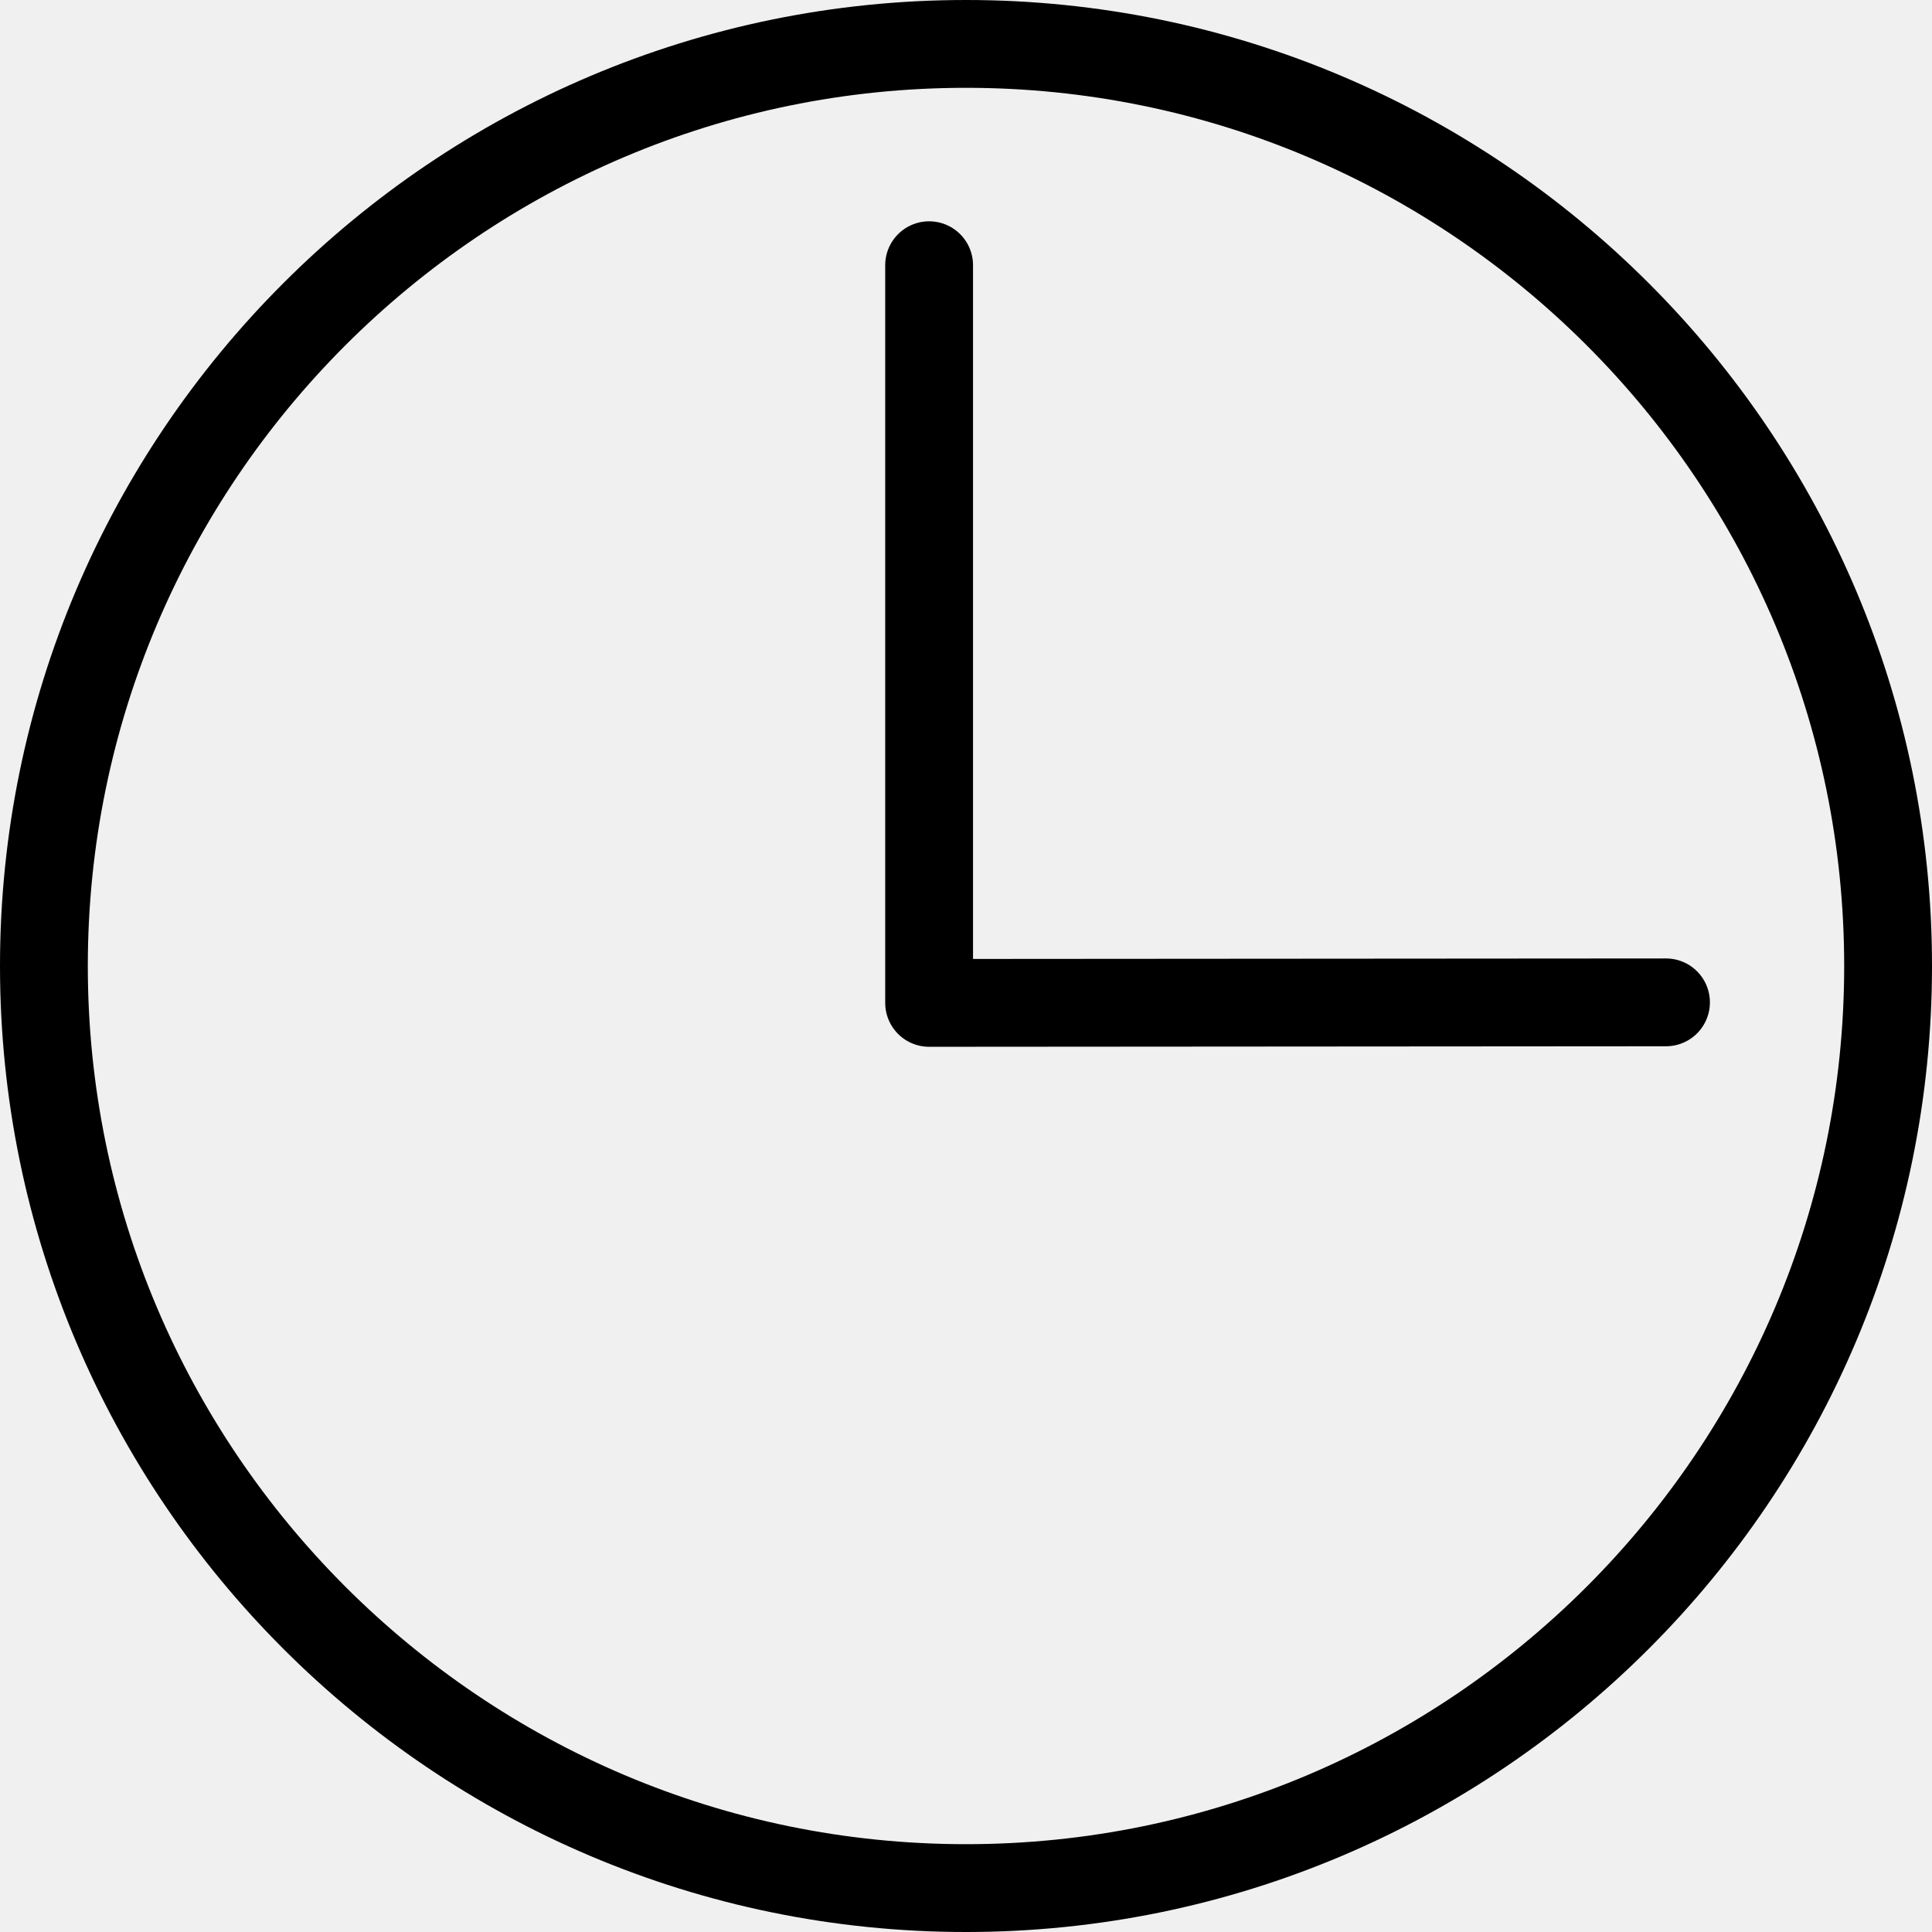
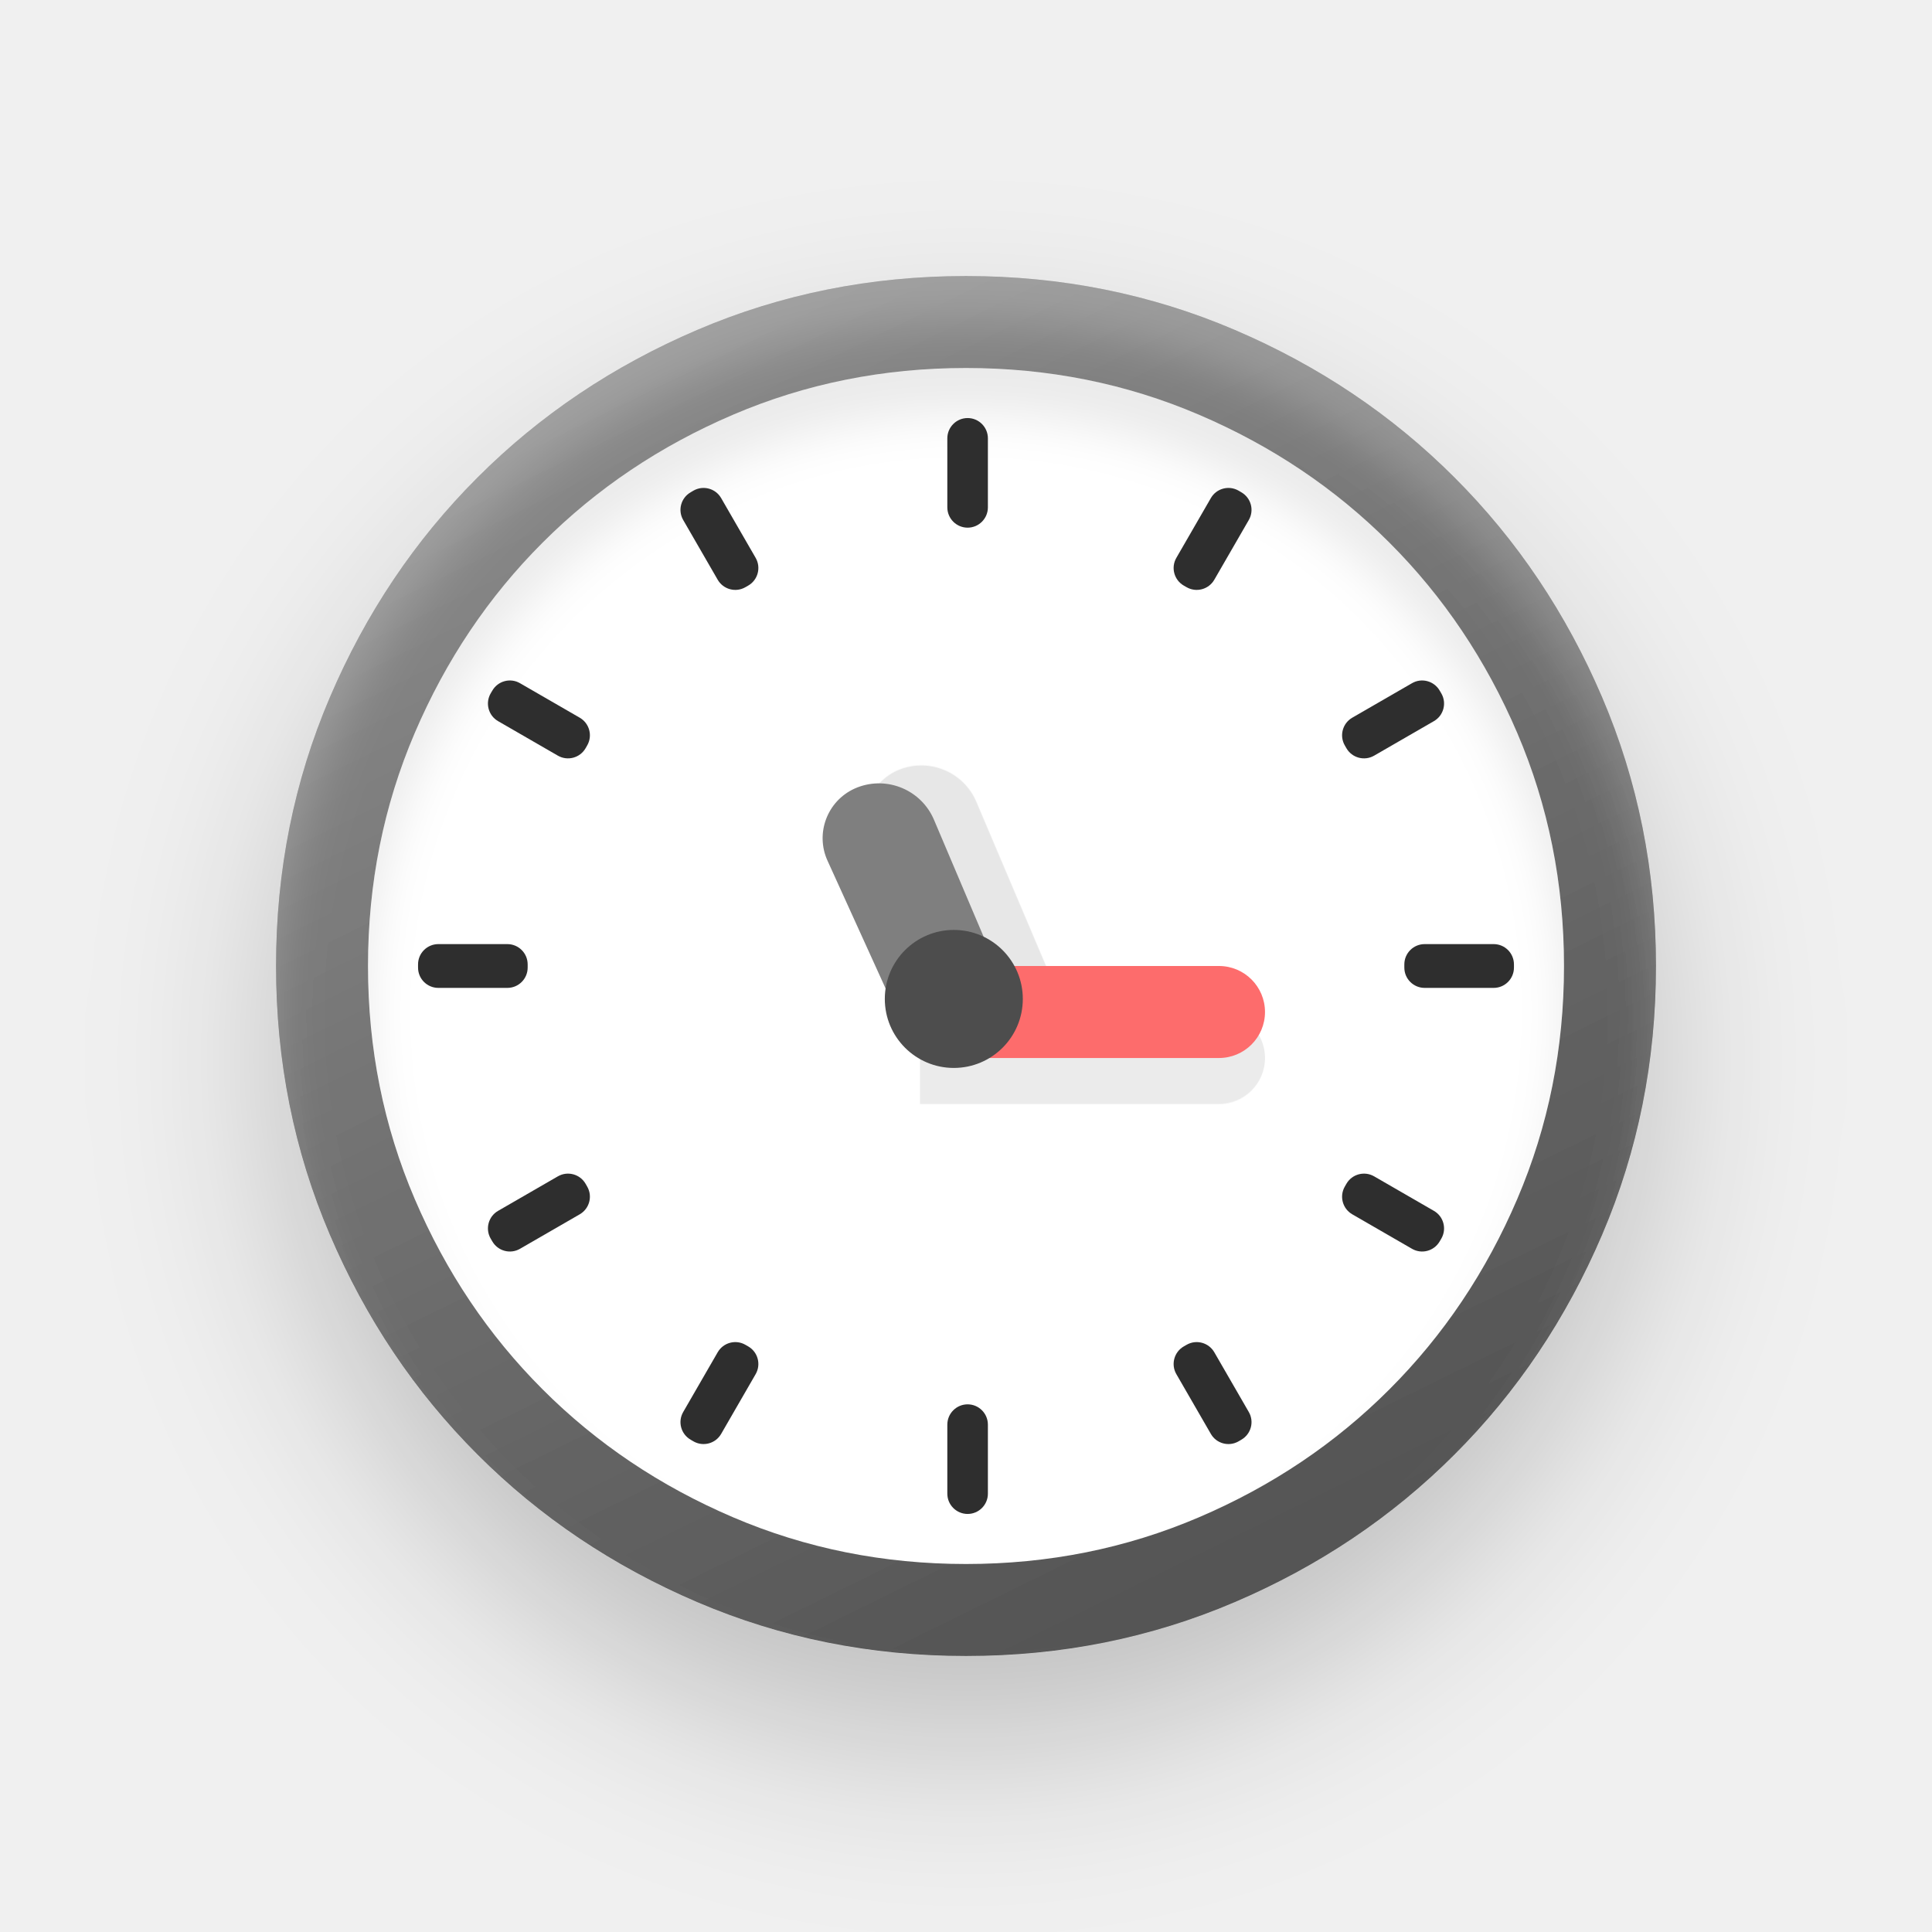
- <svg xmlns="http://www.w3.org/2000/svg" version="1.1" id="图层_1" x="0px" y="0px" viewBox="0 0 22 22" enable-background="new 0 0 24 24" xml:space="preserve" width="22" height="22">
-   <defs id="defs9" />
-   <path stroke-miterlimit="10" d="M 11,21.5 C 5.211,21.5 0.5,16.79 0.5,11 0.5,5.21 5.211,0.5 11,0.5 16.791,0.5 21.5,5.21 21.5,11 21.5,16.79 16.791,21.5 11,21.5 Z M 10.58,3.02 v 8.4 l 8.391,-0.006" id="path4" style="fill:none;stroke:#000000;stroke-linecap:round;stroke-linejoin:round;stroke-miterlimit:10;stroke-opacity:1" />
+ <svg xmlns="http://www.w3.org/2000/svg" xmlns:xlink="http://www.w3.org/1999/xlink" width="42" height="42" viewBox="0 0 42 42">
+   <defs>
+     <filter id="dcc_nav_datetime_42px-a" width="180%" height="180%" x="-40%" y="-40%" filterUnits="objectBoundingBox">
+       <feOffset dy="2" in="SourceAlpha" result="shadowOffsetOuter1" />
+       <feGaussianBlur in="shadowOffsetOuter1" result="shadowBlurOuter1" stdDeviation="2" />
+       <feColorMatrix in="shadowBlurOuter1" result="shadowMatrixOuter1" values="0 0 0 0 0   0 0 0 0 0   0 0 0 0 0  0 0 0 0.2 0" />
+       <feMerge>
+         <feMergeNode in="shadowMatrixOuter1" />
+         <feMergeNode in="SourceGraphic" />
+       </feMerge>
+     </filter>
+     <linearGradient id="dcc_nav_datetime_42px-b" x1="31.195%" x2="74.285%" y1="4.862%" y2="92.47%">
+       <stop offset="0%" stop-color="#898989" />
+       <stop offset="100%" stop-color="#545454" />
+     </linearGradient>
+     <path id="dcc_nav_datetime_42px-c" d="M9.155,1.172 C7.329,1.953 5.737,3.022 4.38,4.38 C3.022,5.737 1.953,7.329 1.172,9.155 C0.391,10.981 0,12.93 0,15 C0,17.07 0.391,19.019 1.172,20.845 C1.953,22.671 3.022,24.263 4.38,25.62 C5.737,26.978 7.329,28.047 9.155,28.828 C10.981,29.609 12.93,30 15,30 C17.07,30 19.019,29.609 20.845,28.828 C22.671,28.047 24.263,26.978 25.62,25.62 C26.978,24.263 28.047,22.671 28.828,20.845 C29.609,19.019 30,17.07 30,15 C30,12.93 29.609,10.981 28.828,9.155 C28.047,7.329 26.978,5.737 25.62,4.38 C24.263,3.022 22.671,1.953 20.845,1.172 C19.019,0.391 17.07,0 15,0 C12.93,0 10.981,0.391 9.155,1.172 Z" />
+     <filter id="dcc_nav_datetime_42px-d" width="106.7%" height="106.7%" x="-3.3%" y="-3.3%" filterUnits="objectBoundingBox">
+       <feGaussianBlur in="SourceAlpha" result="shadowBlurInner1" stdDeviation=".5" />
+       <feOffset dy="1" in="shadowBlurInner1" result="shadowOffsetInner1" />
+       <feComposite in="shadowOffsetInner1" in2="SourceAlpha" k2="-1" k3="1" operator="arithmetic" result="shadowInnerInner1" />
+       <feColorMatrix in="shadowInnerInner1" values="0 0 0 0 1   0 0 0 0 1   0 0 0 0 1  0 0 0 0.2 0" />
+     </filter>
+     <path id="dcc_nav_datetime_42px-e" d="M15,2 C13.206,2 11.517,2.339 9.935,3.016 C8.352,3.693 6.972,4.619 5.796,5.796 C4.619,6.972 3.693,8.352 3.016,9.935 C2.339,11.517 2,13.206 2,15 C2,16.794 2.339,18.483 3.016,20.065 C3.693,21.648 4.619,23.028 5.796,24.204 C6.972,25.381 8.352,26.307 9.935,26.984 C11.517,27.661 13.206,28 15,28 C16.794,28 18.483,27.661 20.065,26.984 C21.648,26.307 23.028,25.381 24.204,24.204 C25.381,23.028 26.307,21.648 26.984,20.065 C27.661,18.483 28,16.794 28,15 C28,13.206 27.661,11.517 26.984,9.935 C26.307,8.352 25.381,6.972 24.204,5.796 C23.028,4.619 21.648,3.693 20.065,3.016 C18.483,2.339 16.794,2 15,2 L15,2 Z" />
+     <filter id="dcc_nav_datetime_42px-f" width="107.7%" height="107.7%" x="-3.8%" y="-3.8%" filterUnits="objectBoundingBox">
+       <feGaussianBlur in="SourceAlpha" result="shadowBlurInner1" stdDeviation=".5" />
+       <feOffset dy="1" in="shadowBlurInner1" result="shadowOffsetInner1" />
+       <feComposite in="shadowOffsetInner1" in2="SourceAlpha" k2="-1" k3="1" operator="arithmetic" result="shadowInnerInner1" />
+       <feColorMatrix in="shadowInnerInner1" values="0 0 0 0 0   0 0 0 0 0   0 0 0 0 0  0 0 0 0.08 0" />
+     </filter>
+     <path id="dcc_nav_datetime_42px-h" d="M11.037,12.434 L15.111,12.331 C15.764,12.314 16.307,12.831 16.324,13.484 C16.324,13.508 16.324,13.531 16.324,13.554 C16.3,14.254 15.726,14.809 15.026,14.809 L10.987,14.809 L10.987,14.809 L11.037,12.434 Z" />
+     <filter id="dcc_nav_datetime_42px-g" width="117.8%" height="178.4%" x="-9.3%" y="-18.7%" filterUnits="objectBoundingBox">
+       <feOffset dy="1" in="SourceAlpha" result="shadowOffsetOuter1" />
+       <feColorMatrix in="shadowOffsetOuter1" values="0 0 0 0 0   0 0 0 0 0   0 0 0 0 0  0 0 0 0.096 0" />
+     </filter>
+     <path id="dcc_nav_datetime_42px-j" d="M14,15 L20.5,15 C21.052,15 21.5,15.448 21.5,16 C21.5,16.552 21.052,17 20.5,17 L14,17 L14,17 L14,15 Z" />
+     <filter id="dcc_nav_datetime_42px-i" width="113.3%" height="200%" x="-6.7%" y="-25%" filterUnits="objectBoundingBox">
+       <feOffset dy="1" in="SourceAlpha" result="shadowOffsetOuter1" />
+       <feColorMatrix in="shadowOffsetOuter1" values="0 0 0 0 0   0 0 0 0 0   0 0 0 0 0  0 0 0 0.08 0" />
+     </filter>
+   </defs>
+   <g fill="none" fill-rule="evenodd" filter="url(#dcc_nav_datetime_42px-a)" transform="translate(6 6)">
+     <use fill="url(#dcc_nav_datetime_42px-b)" xlink:href="#dcc_nav_datetime_42px-c" />
+     <use fill="#000" filter="url(#dcc_nav_datetime_42px-d)" xlink:href="#dcc_nav_datetime_42px-c" />
+     <use fill="#FFF" xlink:href="#dcc_nav_datetime_42px-e" />
+     <use fill="#000" filter="url(#dcc_nav_datetime_42px-f)" xlink:href="#dcc_nav_datetime_42px-e" />
+     <path fill="#2F2F2F" d="M15.035,24.529 C15.279,24.529 15.476,24.727 15.476,24.971 L15.476,26.471 C15.476,26.714 15.279,26.912 15.035,26.912 C14.792,26.912 14.594,26.714 14.594,26.471 L14.594,24.971 C14.594,24.727 14.792,24.529 15.035,24.529 Z M20.398,23.397 L21.148,24.696 C21.27,24.907 21.197,25.176 20.986,25.298 L20.925,25.334 C20.714,25.455 20.444,25.383 20.323,25.172 L19.573,23.873 C19.451,23.662 19.523,23.392 19.734,23.27 L19.795,23.235 C20.006,23.113 20.276,23.186 20.398,23.397 Z M10.205,23.235 L10.266,23.27 C10.477,23.392 10.549,23.662 10.427,23.873 L9.677,25.172 C9.556,25.383 9.286,25.455 9.075,25.334 L9.014,25.298 C8.803,25.176 8.73,24.907 8.852,24.696 L9.602,23.397 C9.724,23.186 9.994,23.113 10.205,23.235 Z M23.873,19.573 L25.172,20.323 C25.383,20.444 25.455,20.714 25.334,20.925 L25.298,20.986 C25.176,21.197 24.907,21.27 24.696,21.148 L23.397,20.398 C23.186,20.276 23.113,20.006 23.235,19.795 L23.27,19.734 C23.392,19.523 23.662,19.451 23.873,19.573 Z M6.73,19.734 L6.765,19.795 C6.887,20.006 6.814,20.276 6.603,20.398 L5.304,21.148 C5.093,21.27 4.824,21.197 4.702,20.986 L4.666,20.925 C4.545,20.714 4.617,20.444 4.828,20.323 L6.127,19.573 C6.338,19.451 6.608,19.523 6.73,19.734 Z M26.471,14.524 C26.714,14.524 26.912,14.721 26.912,14.965 L26.912,15.035 C26.912,15.279 26.714,15.476 26.471,15.476 L24.971,15.476 C24.727,15.476 24.529,15.279 24.529,15.035 L24.529,14.965 C24.529,14.721 24.727,14.524 24.971,14.524 L26.471,14.524 Z M5.029,14.524 C5.273,14.524 5.471,14.721 5.471,14.965 L5.471,15.035 C5.471,15.279 5.273,15.476 5.029,15.476 L3.529,15.476 C3.286,15.476 3.088,15.279 3.088,15.035 L3.088,14.965 C3.088,14.721 3.286,14.524 3.529,14.524 L5.029,14.524 Z M25.298,9.014 L25.334,9.075 C25.455,9.286 25.383,9.556 25.172,9.677 L23.873,10.427 C23.662,10.549 23.392,10.477 23.27,10.266 L23.235,10.205 C23.113,9.994 23.186,9.724 23.397,9.602 L24.696,8.852 C24.907,8.73 25.176,8.803 25.298,9.014 Z M5.304,8.852 L6.603,9.602 C6.814,9.724 6.887,9.994 6.765,10.205 L6.73,10.266 C6.608,10.477 6.338,10.549 6.127,10.427 L4.828,9.677 C4.617,9.556 4.545,9.286 4.666,9.075 L4.702,9.014 C4.824,8.803 5.093,8.73 5.304,8.852 Z M20.925,4.666 L20.986,4.702 C21.197,4.824 21.27,5.093 21.148,5.304 L20.398,6.603 C20.276,6.814 20.006,6.887 19.795,6.765 L19.734,6.73 C19.523,6.608 19.451,6.338 19.573,6.127 L20.323,4.828 C20.444,4.617 20.714,4.545 20.925,4.666 Z M9.677,4.828 L10.427,6.127 C10.549,6.338 10.477,6.608 10.266,6.73 L10.205,6.765 C9.994,6.887 9.724,6.814 9.602,6.603 L8.852,5.304 C8.73,5.093 8.803,4.824 9.014,4.702 L9.075,4.666 C9.286,4.545 9.556,4.617 9.677,4.828 Z M15.035,3.088 C15.279,3.088 15.476,3.286 15.476,3.529 L15.476,5.029 C15.476,5.273 15.279,5.471 15.035,5.471 C14.792,5.471 14.594,5.273 14.594,5.029 L14.594,3.529 C14.594,3.286 14.792,3.088 15.035,3.088 Z" />
+     <g transform="rotate(-113 13.676 13.554)">
+       <use fill="#000" filter="url(#dcc_nav_datetime_42px-g)" xlink:href="#dcc_nav_datetime_42px-h" />
+       <use fill="#7F7F7F" xlink:href="#dcc_nav_datetime_42px-h" />
+     </g>
+     <use fill="#000" filter="url(#dcc_nav_datetime_42px-i)" xlink:href="#dcc_nav_datetime_42px-j" />
+     <use fill="#FD6C6C" xlink:href="#dcc_nav_datetime_42px-j" />
+     <circle cx="14.735" cy="15.716" r="1.5" fill="#4D4D4D" />
+   </g>
</svg>
